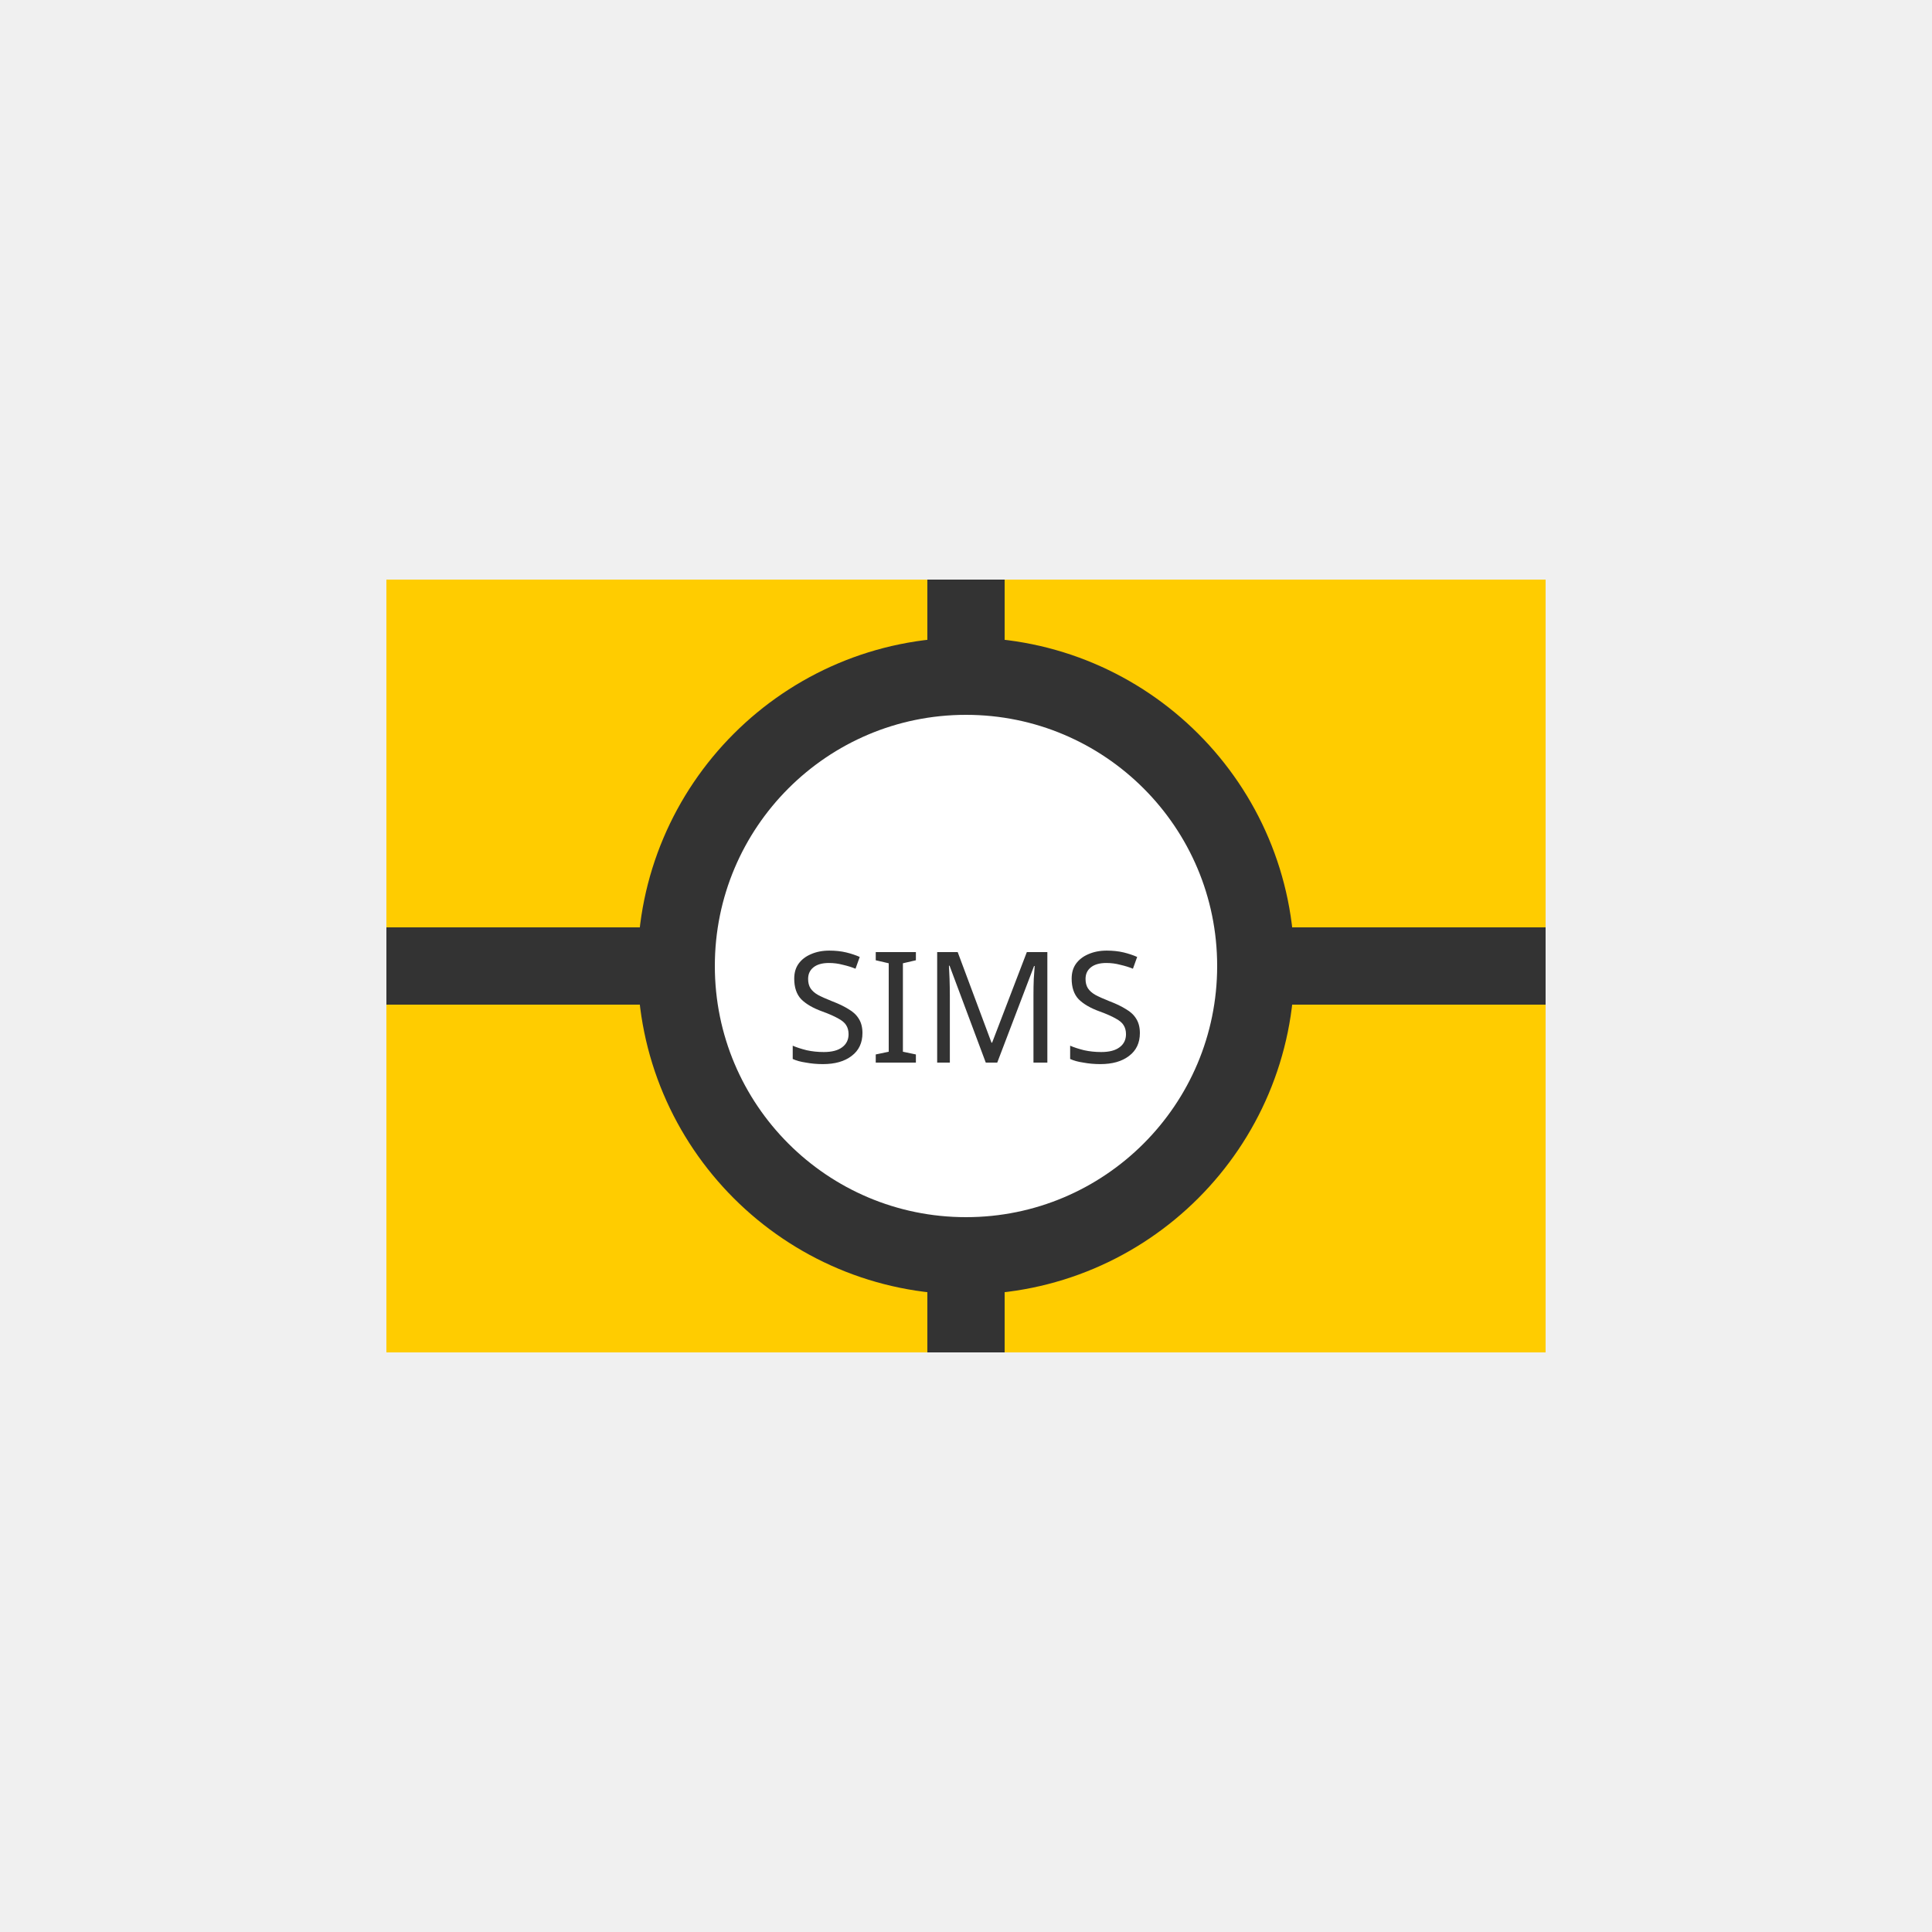
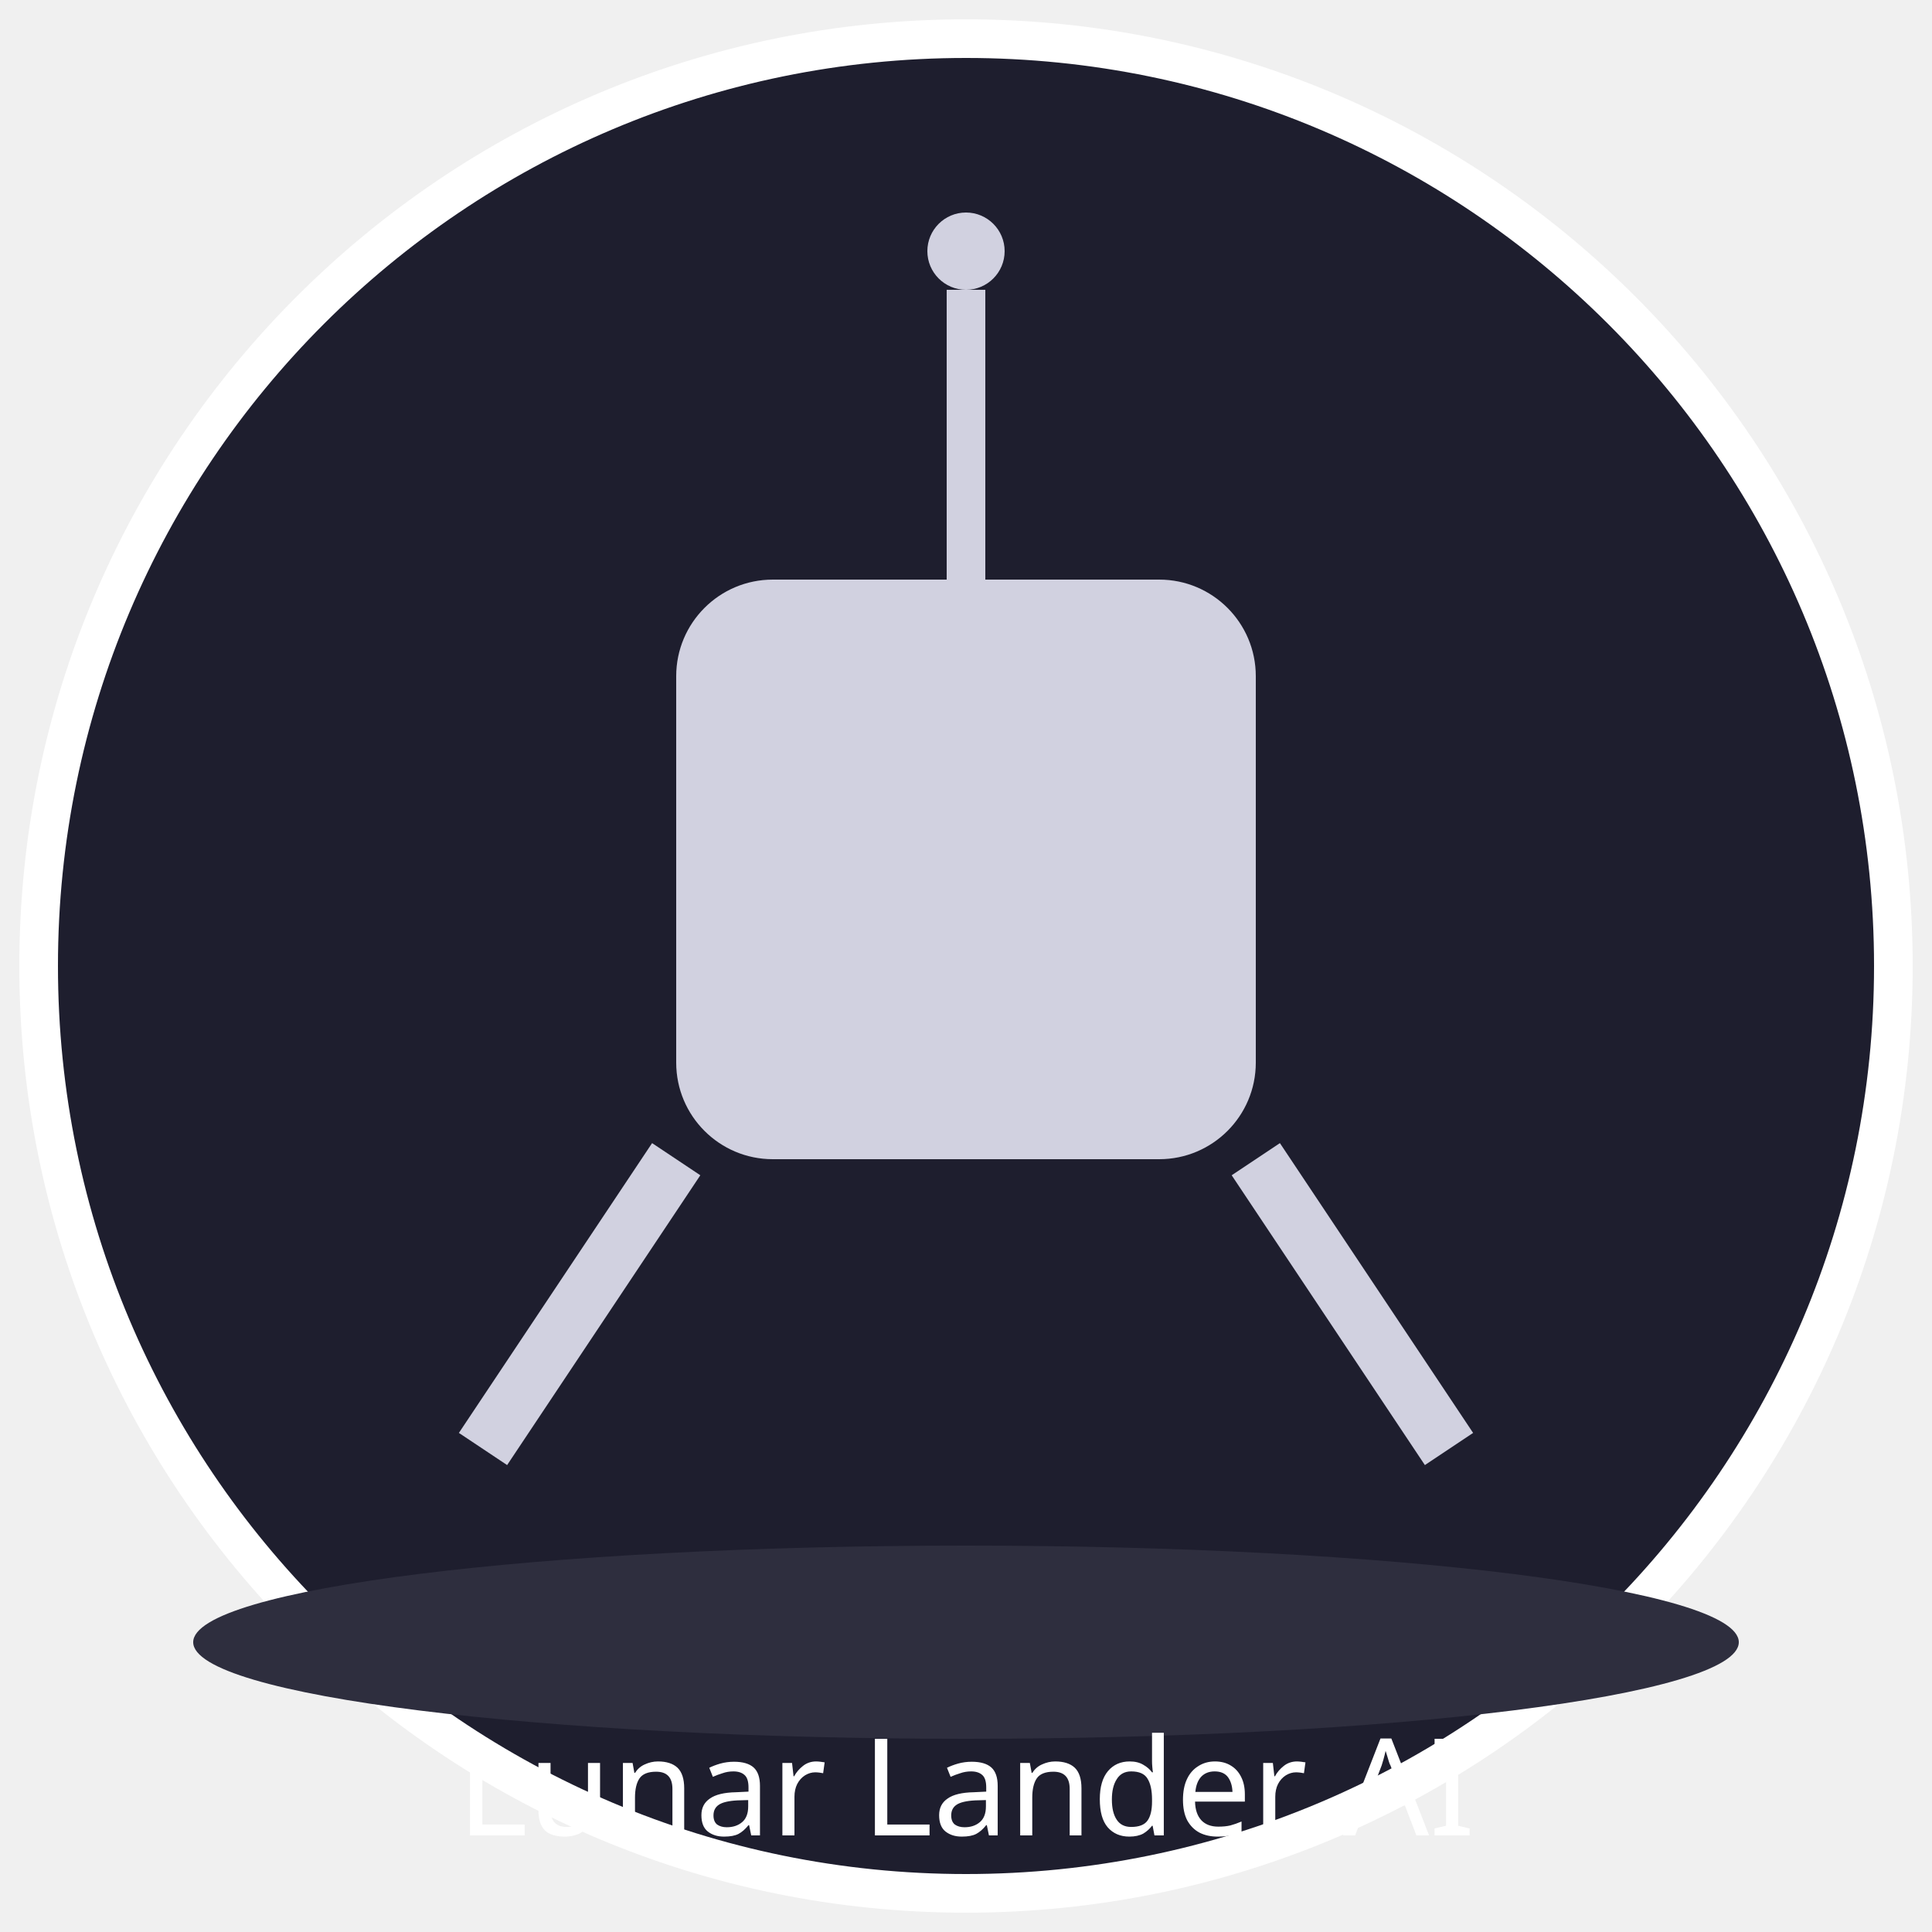
<svg xmlns="http://www.w3.org/2000/svg" viewBox="0 0 100 100" width="300" height="300">
-   <rect x="20" y="30" width="60" height="40" fill="#ffcc00" />
-   <line x1="20" y1="50" x2="80" y2="50" stroke="#333" stroke-width="4" />
-   <line x1="50" y1="30" x2="50" y2="70" stroke="#333" stroke-width="4" />
-   <circle cx="50" cy="50" r="15" fill="#fff" stroke="#333" stroke-width="4" />
-   <text x="50" y="55" font-family="Poppins, sans-serif" font-size="8" fill="#333" text-anchor="middle">SIMS</text>
+   <circle cx="50" cy="50" r="48" fill="#1e1e2e" stroke="#ffffff" stroke-width="2" />
+   <rect x="35" y="30" width="30" height="30" rx="5" ry="5" fill="#d1d1e0" />
+   <line x1="35" y1="60" x2="25" y2="75" stroke="#d1d1e0" stroke-width="3" />
+   <line x1="65" y1="60" x2="75" y2="75" stroke="#d1d1e0" stroke-width="3" />
+   <line x1="50" y1="30" x2="50" y2="15" stroke="#d1d1e0" stroke-width="2" />
+   <circle cx="50" cy="13" r="2" fill="#d1d1e0" />
+   <ellipse cx="50" cy="85" rx="40" ry="5" fill="#2e2e3e" />
+   <text x="50" y="95" font-family="Poppins, sans-serif" font-size="7" fill="#ffffff" text-anchor="middle">
+     Lunar Lander AI
+   </text>
</svg>
